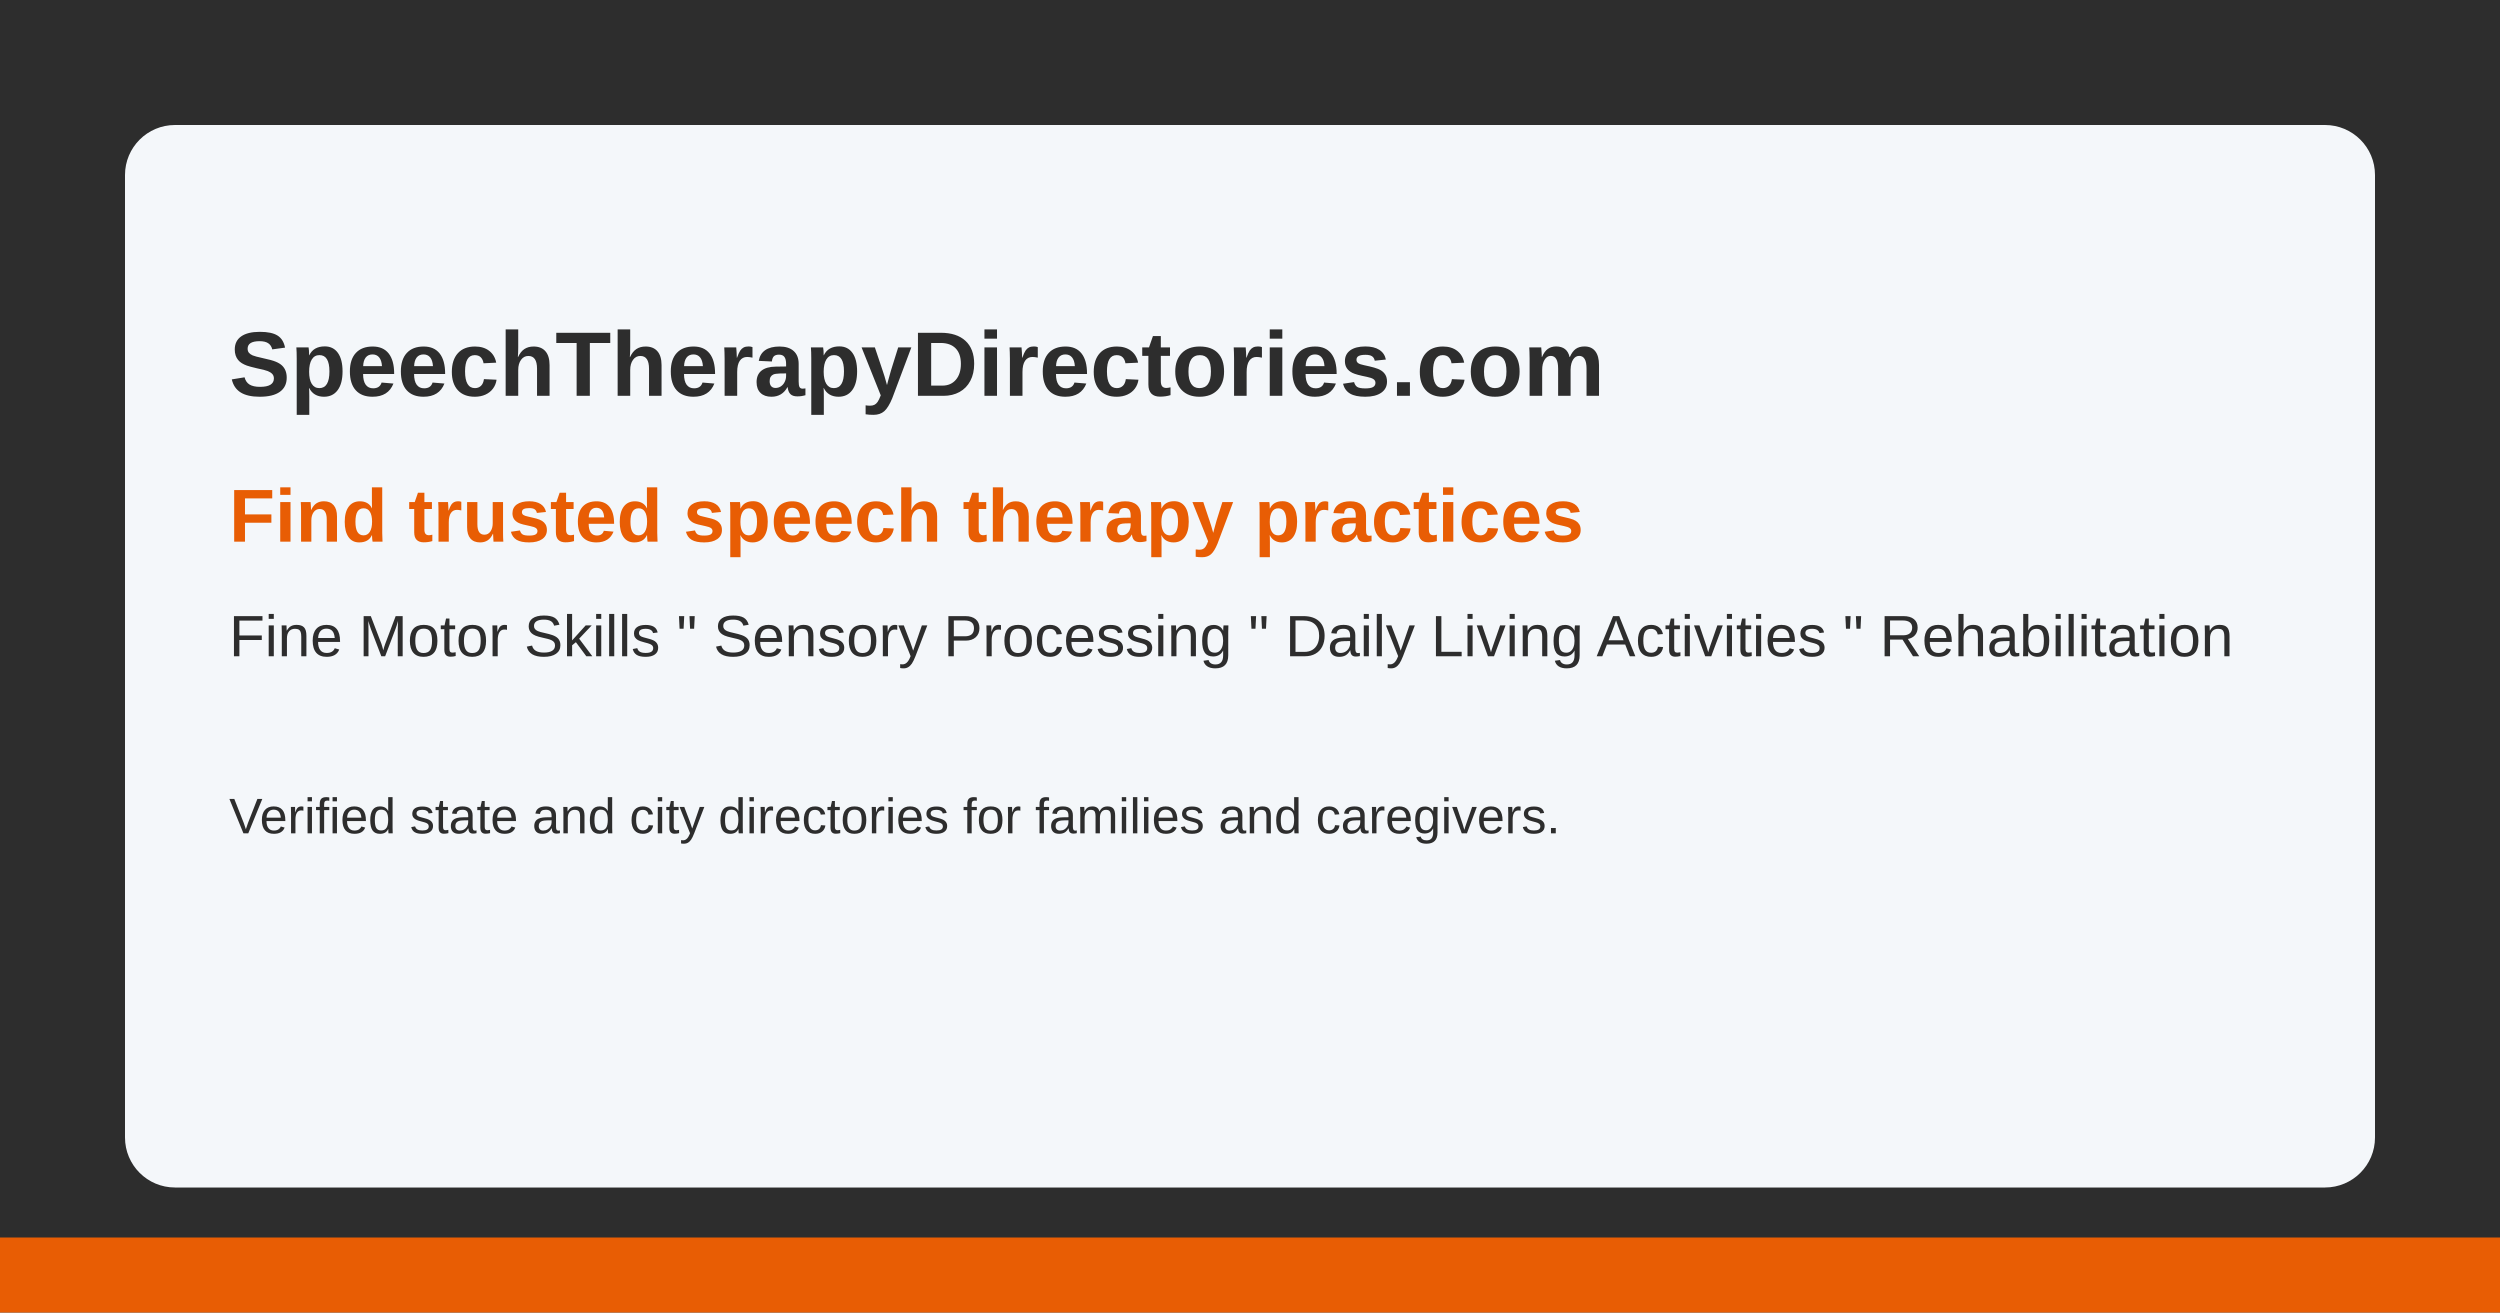
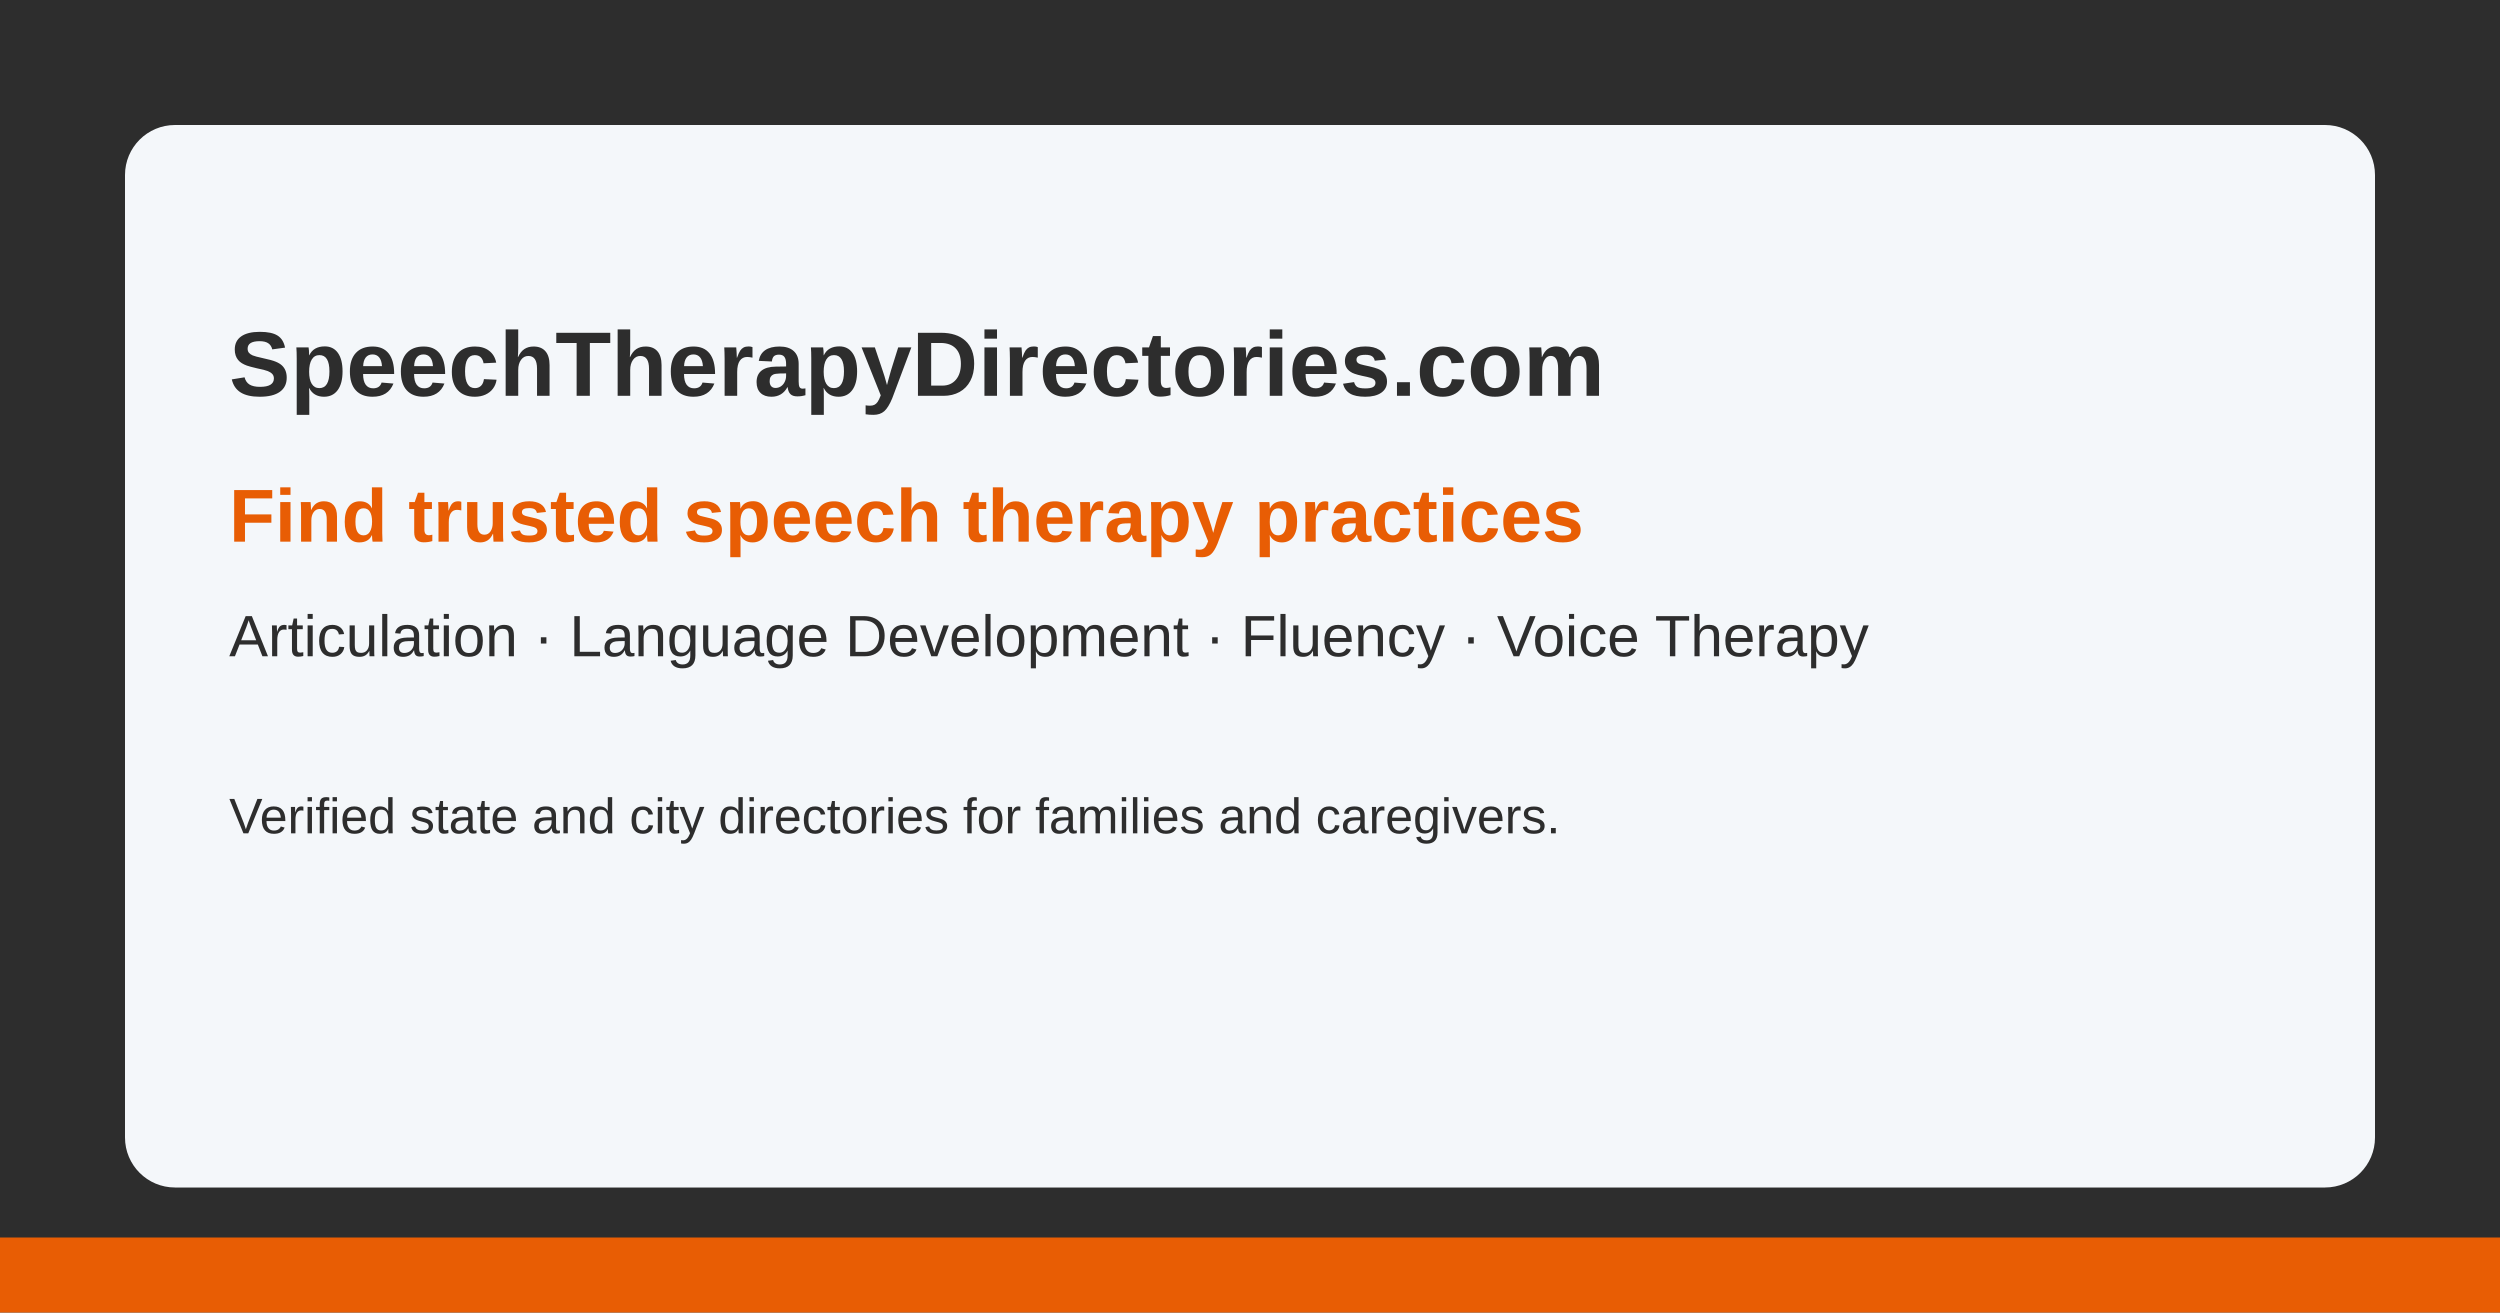
<svg xmlns="http://www.w3.org/2000/svg" width="1200" height="630" viewBox="0 0 1200 630" fill="none">
  <rect width="1200" height="630" fill="#2d2d2d" />
  <rect x="0" y="594" width="1200" height="36" fill="#e85d04" />
  <rect x="60" y="60" width="1080" height="510" rx="24" fill="#F4F7FA" />
  <text x="110" y="190" fill="#2d2d2d" font-family="Arial, Helvetica, sans-serif" font-size="44" font-weight="700">
    SpeechTherapyDirectories.com
  </text>
  <text x="110" y="260" fill="#e85d04" font-family="Arial, Helvetica, sans-serif" font-size="36" font-weight="700">
    Find trusted speech therapy practices
  </text>
  <text x="110" y="315" fill="#2d2d2d" font-family="Arial, Helvetica, sans-serif" font-size="28" font-weight="500">
-     Fine Motor Skills " Sensory Processing " Daily Living Activities " Rehabilitation
+     Articulation · Language Development · Fluency · Voice Therapy
  </text>
  <text x="110" y="400" fill="#2d2d2d" font-family="Arial, Helvetica, sans-serif" font-size="24" font-weight="500">
    Verified state and city directories for families and caregivers.
  </text>
</svg>
